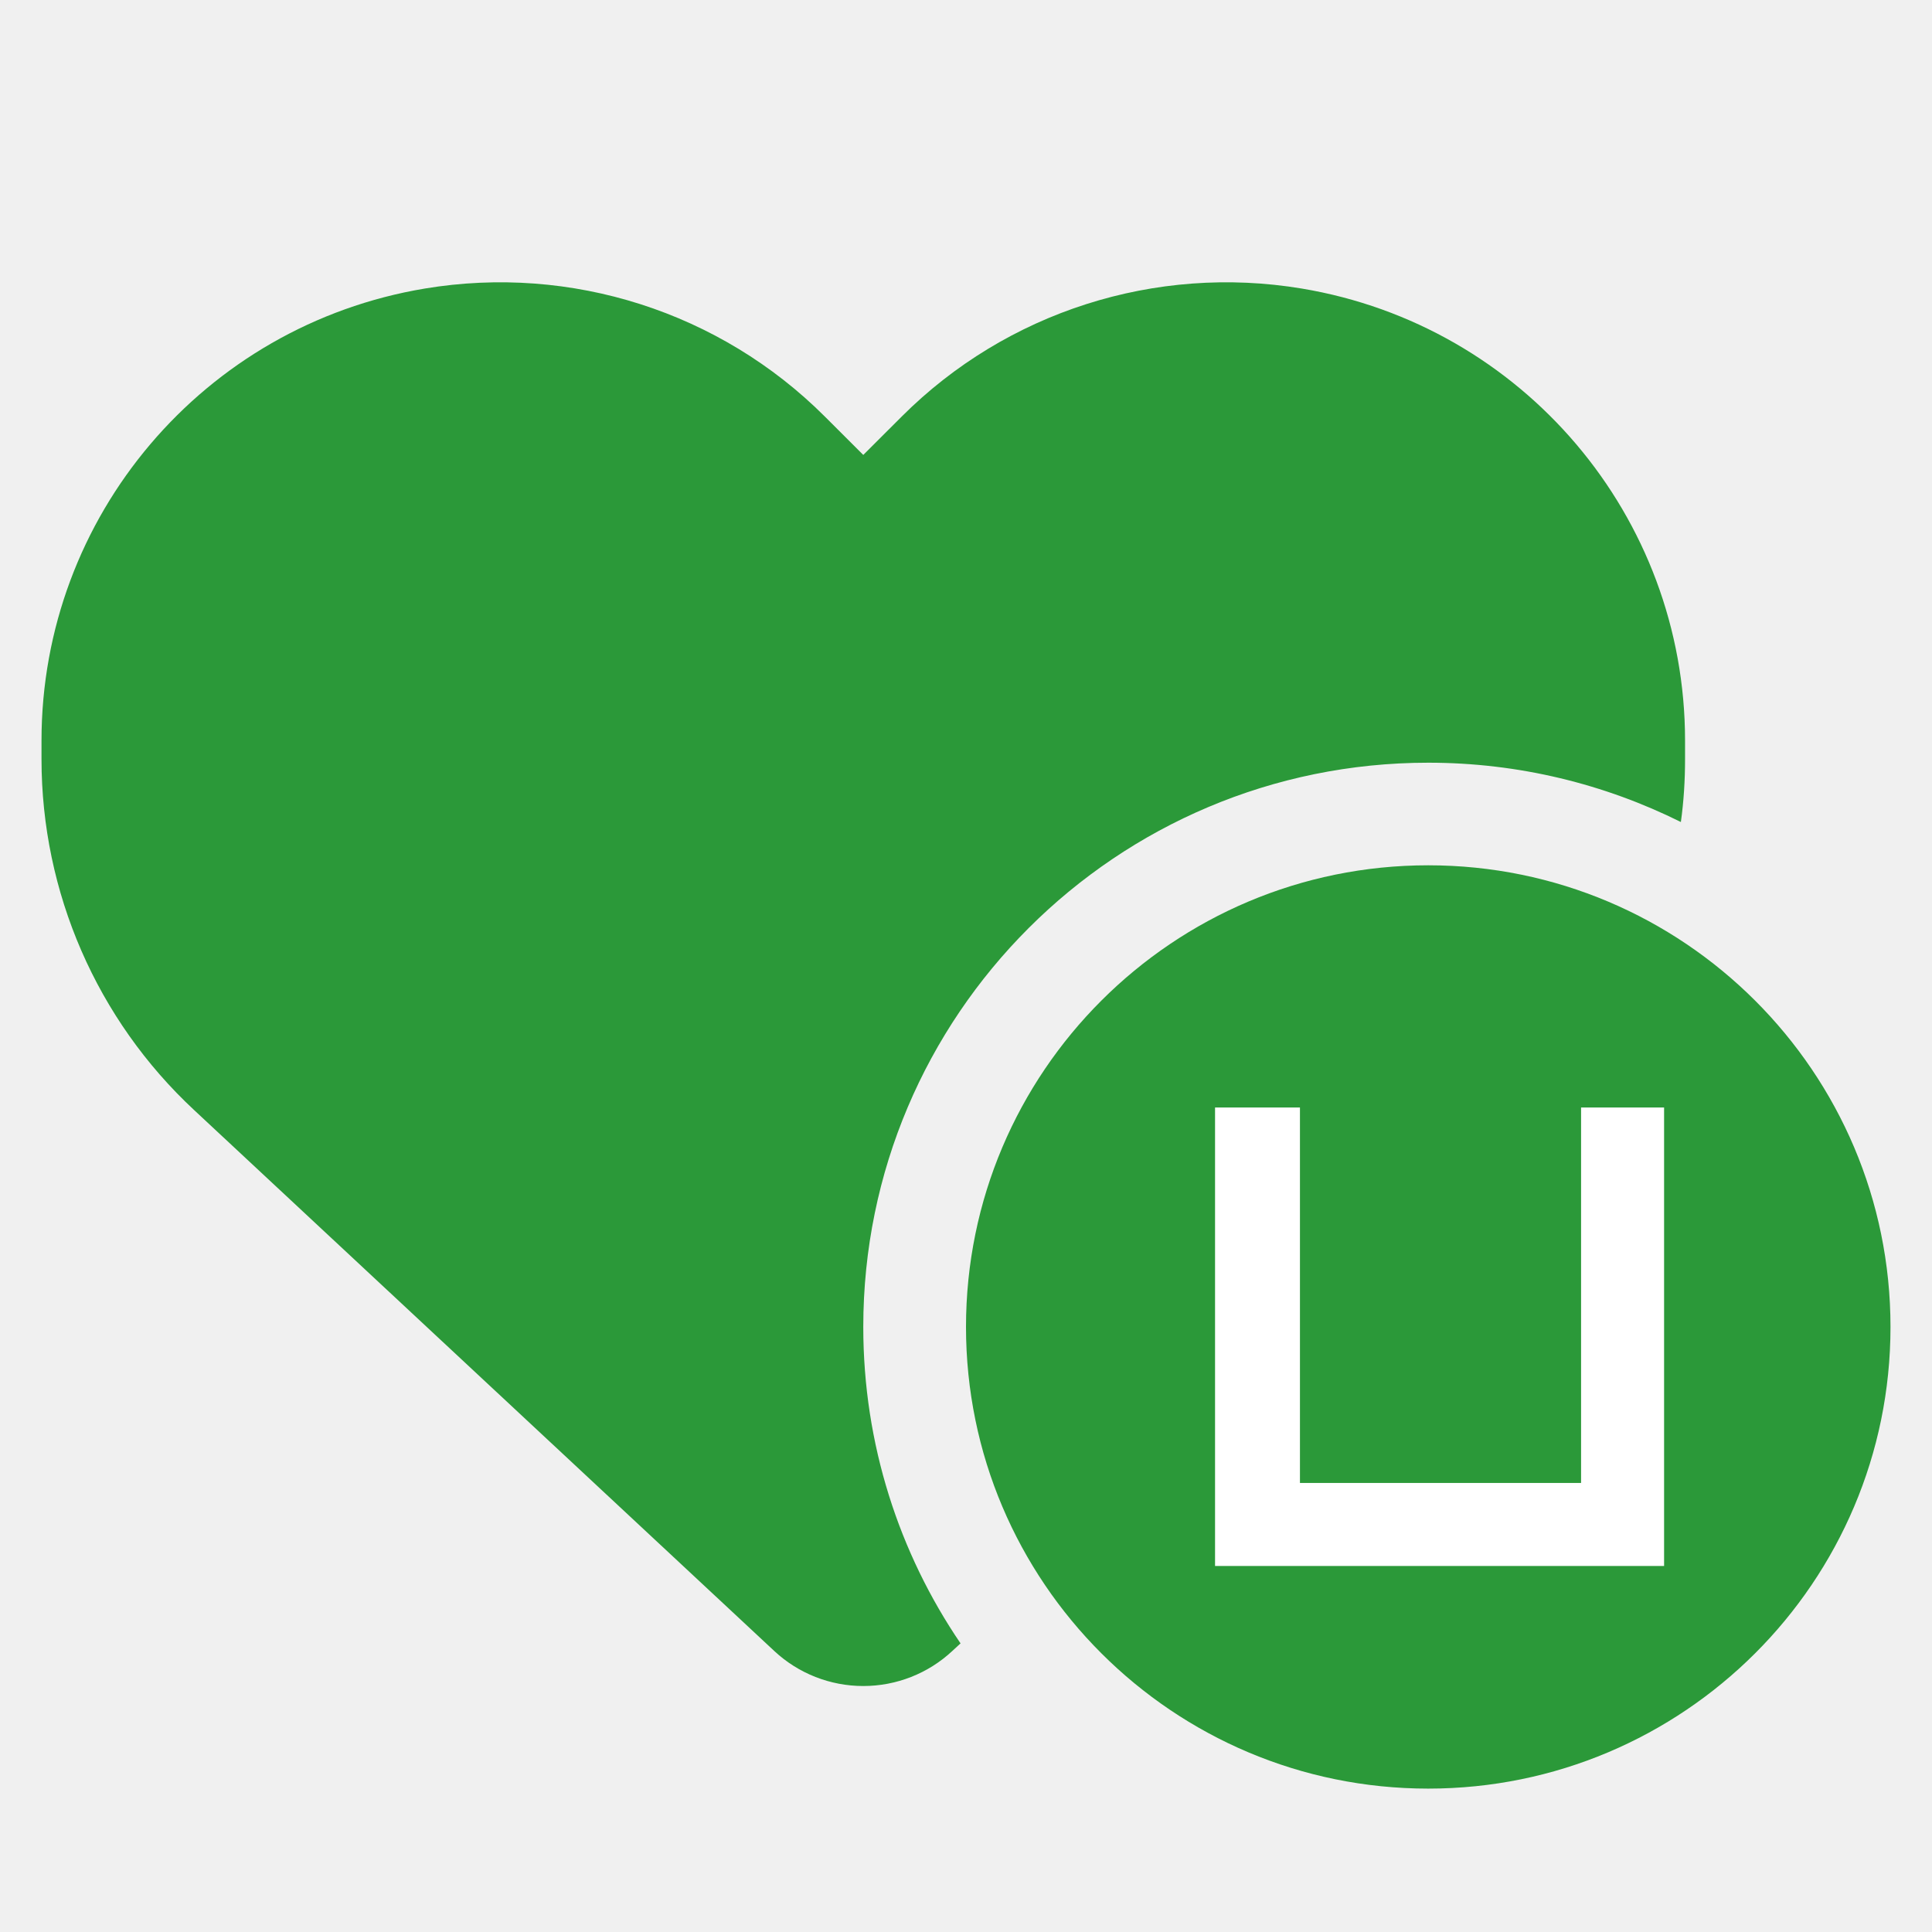
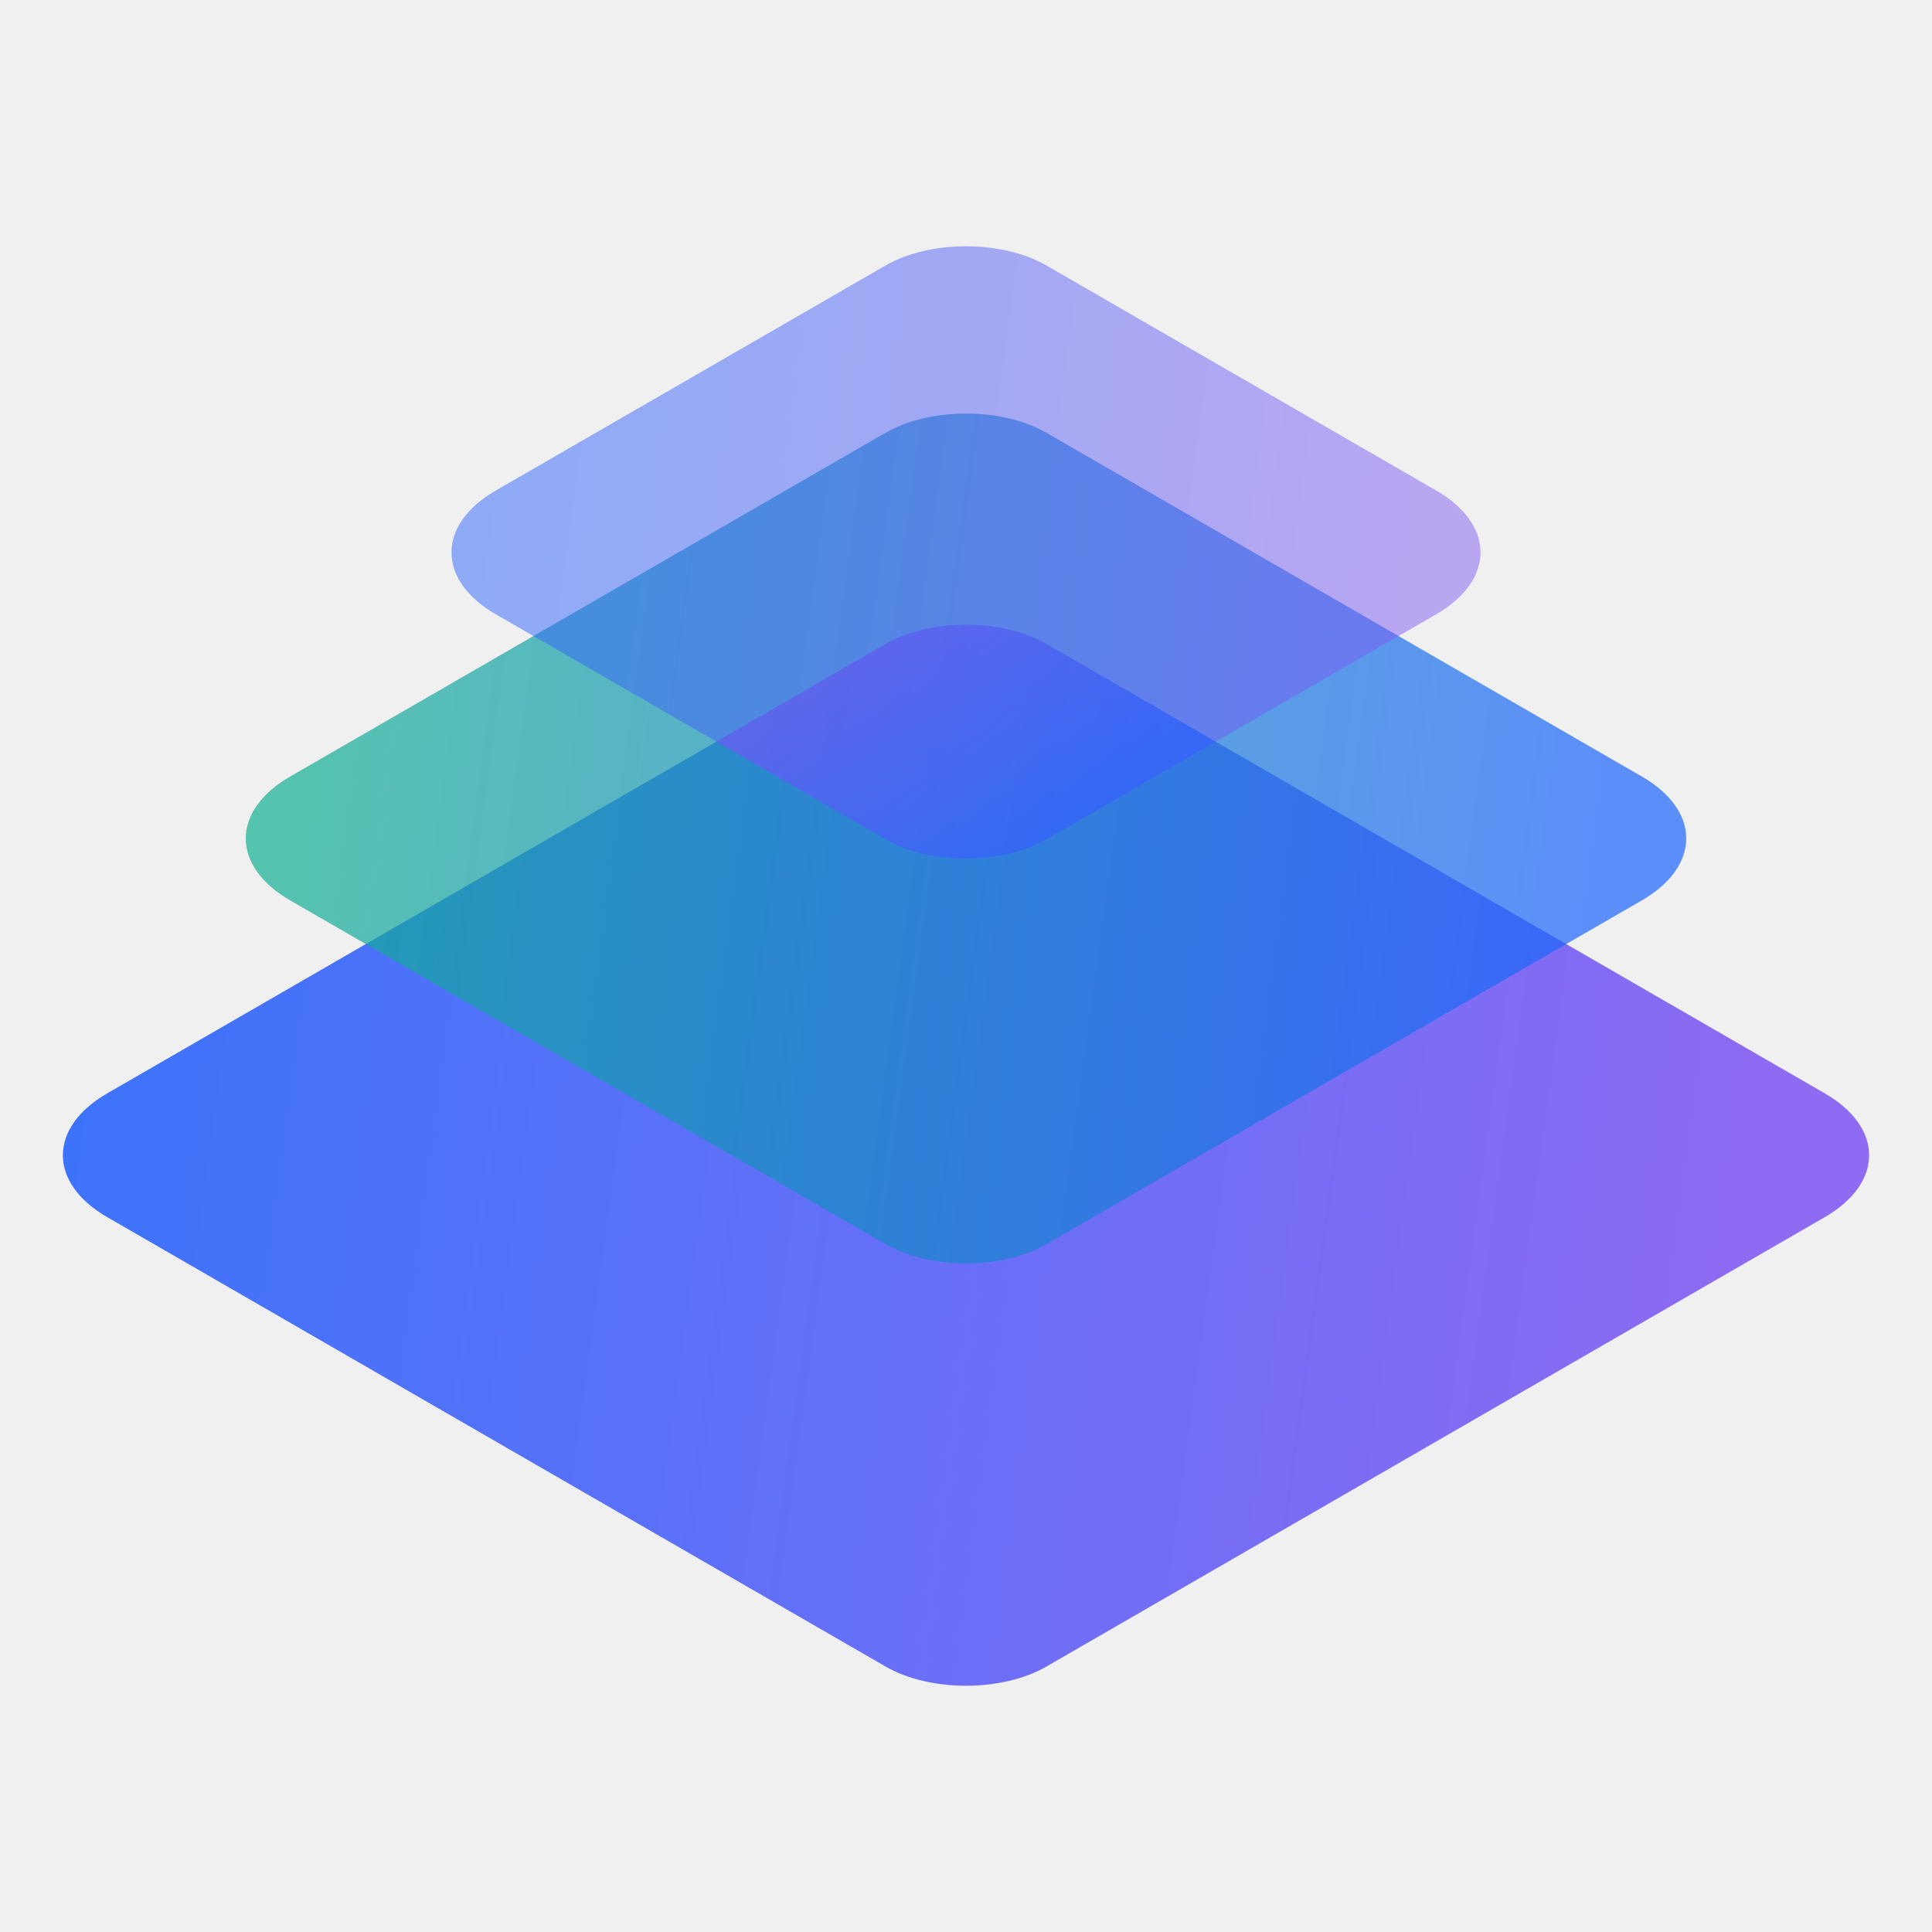
- <svg xmlns="http://www.w3.org/2000/svg" fill="none" version="1.1" width="512" height="512" viewBox="0 0 512 512">
+ <svg xmlns="http://www.w3.org/2000/svg" width="300" height="300" viewBox="0 0 300 300" fill="none">
+   <g opacity="0.88">
+     <path d="M137.5 100.001C144.404 96.015 155.597 96.015 162.5 100.001L283.333 169.764C292.538 175.078 292.538 183.695 283.333 189.009L162.5 258.772C155.597 262.758 144.404 262.758 137.5 258.772L16.667 189.009C7.463 183.695 7.462 175.078 16.667 169.764L137.5 100.001Z" fill="url(#linear_fill_UIkrc_Esa2nPVIDCeI1rS)" />
+   </g>
+   <g opacity="0.7">
+     <path d="M137.5 67.204C144.404 63.218 155.596 63.218 162.5 67.204L254.935 120.572C264.14 125.886 264.14 134.502 254.935 139.817L162.5 193.184C155.596 197.17 144.404 197.17 137.5 193.184L45.065 139.817C35.86 134.503 35.86 125.886 45.065 120.572L137.5 67.204Z" fill="url(#linear_fill_5DgkJXaIB9ExrXGA0JpRW)" />
+   </g>
+   <g opacity="0.7">
+     <path d="M137.5 41.23C144.403 37.244 155.597 37.244 162.5 41.23L222.991 76.154C232.196 81.468 232.196 90.085 222.991 95.399L162.5 130.323C155.597 134.309 144.403 134.309 137.5 130.323L77.009 95.399C67.804 90.085 67.804 81.468 77.009 76.154L137.5 41.23Z" fill="url(#linear_fill_iCiPeKSCwkYQJvq80LoKS)" fill-opacity="0.7" />
+   </g>
+   <g opacity="0.7">
+     <path d="M137.499 99.999C144.402 96.013 155.596 96.014 162.5 99.999L188.757 115.156L162.5 130.321C155.596 134.307 144.402 134.307 137.499 130.321L111.241 115.156L137.499 99.999Z" fill="url(#linear_fill_ogGtflgFx9i1R76-3-6JC)" fill-opacity="0.7" />
+   </g>
  <defs>
-     <clipPath id="master_svg0_25_97">
-       <rect x="0" y="0" width="512" height="512" rx="0" />
-     </clipPath>
-     <clipPath id="master_svg1_25_11">
-       <rect x="11" y="39" width="490" height="435" rx="0" />
-     </clipPath>
+     <linearGradient id="linear_fill_UIkrc_Esa2nPVIDCeI1rS" x1="-10.327" y1="146.014" x2="271.575" y2="184.34" gradientUnits="userSpaceOnUse">
+       <stop offset="0" stop-color="#1C64FD" />
+       <stop offset="1" stop-color="#8059F3" />
+     </linearGradient>
+     <linearGradient id="linear_fill_5DgkJXaIB9ExrXGA0JpRW" x1="20.025" y1="103.141" x2="248.558" y2="134.211" gradientUnits="userSpaceOnUse">
+       <stop offset="0" stop-color="#12B886" />
+       <stop offset="1" stop-color="#1C64FD" />
+     </linearGradient>
+     <linearGradient id="linear_fill_iCiPeKSCwkYQJvq80LoKS" x1="54.169" y1="65.83" x2="222.668" y2="88.738" gradientUnits="userSpaceOnUse">
+       <stop offset="0" stop-color="#1C64FD" />
+       <stop offset="1" stop-color="#8059F3" />
+     </linearGradient>
+     <linearGradient id="linear_fill_ogGtflgFx9i1R76-3-6JC" x1="137.968" y1="97.01" x2="164.333" y2="129.803" gradientUnits="userSpaceOnUse">
+       <stop offset="0" stop-color="#8059F3" />
+       <stop offset="1" stop-color="#1C64FD" />
+     </linearGradient>
  </defs>
-   <g style="mix-blend-mode:passthrough" clip-path="url(#master_svg0_25_97)">
-     <g clip-path="url(#master_svg1_25_11)">
-       <g>
-         <path d="M51.493,294.223L205.214,437.552C211.594,443.499,220.016,446.813,228.778,446.813C237.54,446.813,245.962,443.499,252.342,437.552L254.554,435.513C238.306,411.639,228.778,382.752,228.778,351.656C228.778,269.074,295.812,202.125,378.5,202.125C402.575,202.125,425.288,207.818,445.45,217.843C446.215,212.321,446.556,206.798,446.556,201.191L446.556,196.263C446.556,136.875,403.595,86.238,344.983,76.468C306.191,70.011,266.719,82.67,238.986,110.367L228.778,120.562L218.569,110.367C190.837,82.67,151.365,70.011,112.573,76.468C53.96,86.238,11,136.875,11,196.263L11,201.191C11,236.449,25.632,270.179,51.493,294.223ZM378.5,474C446.13,474,501,419.2,501,351.656C501,284.113,446.13,229.313,378.5,229.313C310.87,229.313,256,284.113,256,351.656C256,419.2,310.87,474,378.5,474Z" fill="#2B9939" fill-opacity="1" />
-       </g>
-       <g style="mix-blend-mode:passthrough">
-         <path d="M322,415L441,415L441,293.5L419,293.5L419,393L344.5,393L344.5,293.5L322,293.5L322,415Z" fill="#FFFFFF" fill-opacity="1" />
-       </g>
-     </g>
-   </g>
</svg>
